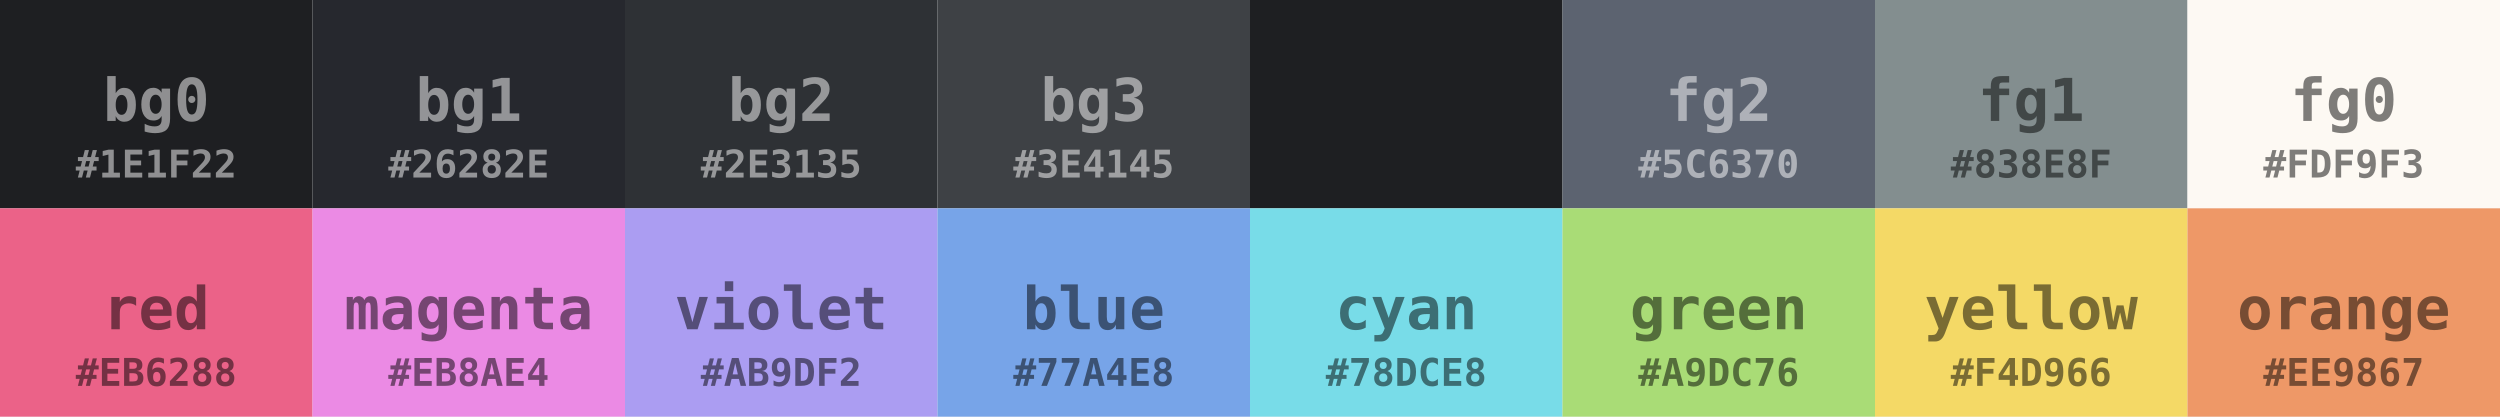
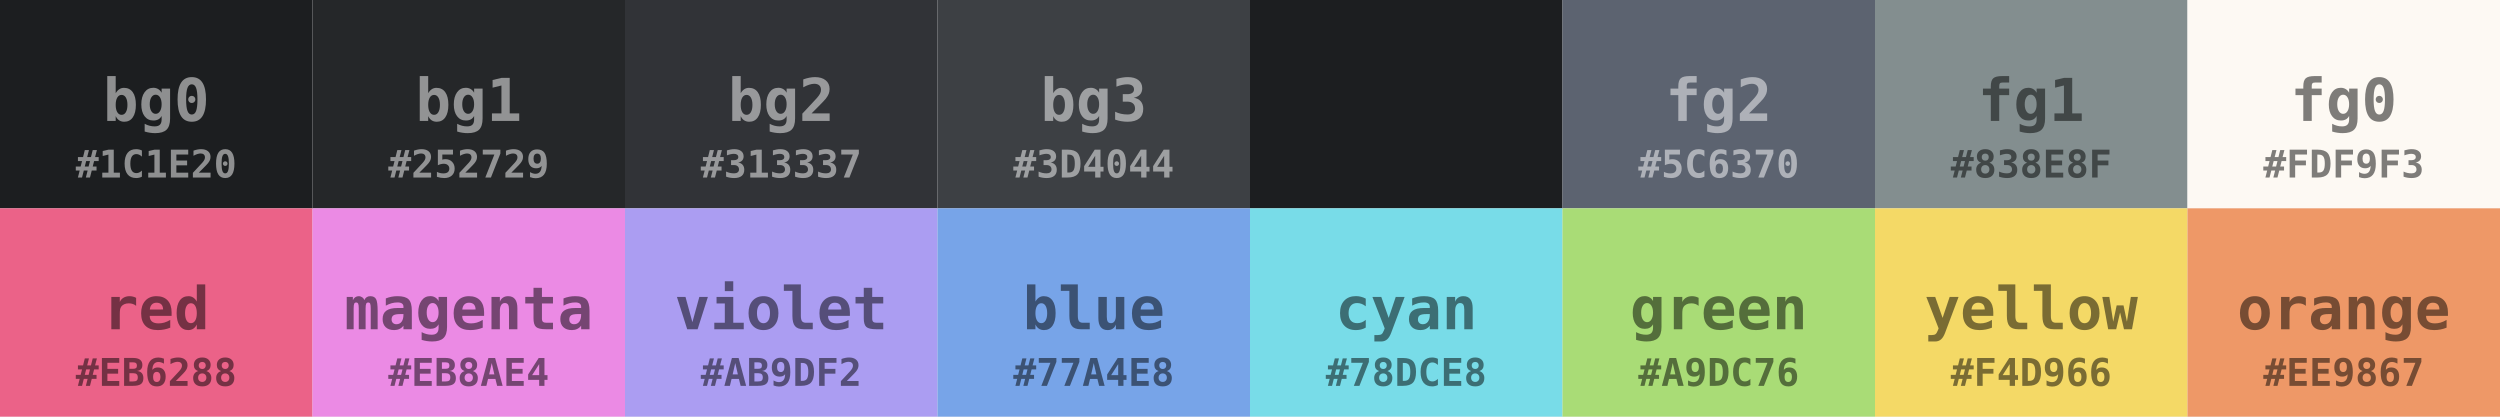
<svg xmlns="http://www.w3.org/2000/svg" width="1440px" height="240px">
  <style>
    text {
    font-family: consolas;
    font-weight: bold;
    dominant-baseline: middle;
    text-anchor: middle;
    }

    .light-text {
    fill: #FFFFFF;
    }

    .dark-text {
    fill: #000000;
    }

    .name-text {
    font-size: 34px;
    opacity: 0.5;
    }

    .hex-text {
    font-size: 22px;
    opacity: 0.5;
    }
  </style>
  <g>
    <svg class="light-text" width="12.5%" height="50%" x="0%" y="0%">
-       <rect width="100%" height="100%" fill="#1E1F22" />
+       <rect width="100%" height="100%" fill="#1C1E20" />
      <text class="name-text" x="50%" y="50%">bg0</text>
-       <text class="hex-text" x="50%" y="80%">#1E1F22</text>
+       <text class="hex-text" x="50%" y="80%">#1C1E20</text>
    </svg>
    <svg class="light-text" width="12.5%" height="50%" x="12.5%" y="0%">
-       <rect width="100%" height="100%" fill="#26282E" />
+       <rect width="100%" height="100%" fill="#252729" />
      <text class="name-text" x="50%" y="50%">bg1</text>
-       <text class="hex-text" x="50%" y="80%">#26282E</text>
+       <text class="hex-text" x="50%" y="80%">#252729</text>
    </svg>
    <svg class="light-text" width="12.5%" height="50%" x="25%" y="0%">
-       <rect width="100%" height="100%" fill="#2E3135" />
+       <rect width="100%" height="100%" fill="#313337" />
      <text class="name-text" x="50%" y="50%">bg2</text>
-       <text class="hex-text" x="50%" y="80%">#2E3135</text>
+       <text class="hex-text" x="50%" y="80%">#313337</text>
    </svg>
    <svg class="light-text" width="12.5%" height="50%" x="37.5%" y="0%">
-       <rect width="100%" height="100%" fill="#3E4145" />
+       <rect width="100%" height="100%" fill="#3D4044" />
      <text class="name-text" x="50%" y="50%">bg3</text>
-       <text class="hex-text" x="50%" y="80%">#3E4145</text>
+       <text class="hex-text" x="50%" y="80%">#3D4044</text>
    </svg>
    <svg class="light-text" width="12.5%" height="50%" x="50%" y="0%">
-       <rect width="100%" height="100%" fill="#1E1F22" />
+       <rect width="100%" height="100%" fill="#1C1E20" />
    </svg>
    <svg class="light-text" width="12.5%" height="50%" x="62.5%" y="0%">
      <rect width="100%" height="100%" fill="#5C6370" />
      <text class="name-text" x="50%" y="50%">fg2</text>
      <text class="hex-text" x="50%" y="80%">#5C6370</text>
    </svg>
    <svg class="dark-text" width="12.5%" height="50%" x="75%" y="0%">
      <rect width="100%" height="100%" fill="#838E8F" />
      <text class="name-text" x="50%" y="50%">fg1</text>
      <text class="hex-text" x="50%" y="80%">#838E8F</text>
    </svg>
    <svg class="dark-text" width="12.5%" height="50%" x="87.5%" y="0%">
      <rect width="100%" height="100%" fill="#FDF9F3" />
      <text class="name-text" x="50%" y="50%">fg0</text>
      <text class="hex-text" x="50%" y="80%">#FDF9F3</text>
    </svg>
  </g>
  <g>
    <svg class="dark-text" width="12.5%" height="50%" x="0" y="50%">
      <rect width="100%" height="100%" fill="#EB6288" />
      <text class="name-text" x="50%" y="50%">red</text>
      <text class="hex-text" x="50%" y="80%">#EB6288</text>
    </svg>
    <svg class="dark-text" width="12.5%" height="50%" x="12.5%" y="50%">
      <rect width="100%" height="100%" fill="#EB8AE4" />
      <text class="name-text" x="50%" y="50%">magenta</text>
      <text class="hex-text" x="50%" y="80%">#EB8AE4</text>
    </svg>
    <svg class="dark-text" width="12.5%" height="50%" x="25%" y="50%">
      <rect width="100%" height="100%" fill="#AB9DF2" />
      <text class="name-text" x="50%" y="50%">violet</text>
      <text class="hex-text" x="50%" y="80%">#AB9DF2</text>
    </svg>
    <svg class="dark-text" width="12.5%" height="50%" x="37.5%" y="50%">
      <rect width="100%" height="100%" fill="#77A4E8" />
      <text class="name-text" x="50%" y="50%">blue</text>
      <text class="hex-text" x="50%" y="80%">#77A4E8</text>
    </svg>
    <svg class="dark-text" width="12.5%" height="50%" x="50%" y="50%">
      <rect width="100%" height="100%" fill="#78DCE8" />
      <text class="name-text" x="50%" y="50%">cyan</text>
      <text class="hex-text" x="50%" y="80%">#78DCE8</text>
    </svg>
    <svg class="dark-text" width="12.5%" height="50%" x="62.5%" y="50%">
      <rect width="100%" height="100%" fill="#A9DC76" />
      <text class="name-text" x="50%" y="50%">green</text>
      <text class="hex-text" x="50%" y="80%">#A9DC76</text>
    </svg>
    <svg class="dark-text" width="12.5%" height="50%" x="75%" y="50%">
      <rect width="100%" height="100%" fill="#F4D966" />
      <text class="name-text" x="50%" y="50%">yellow</text>
      <text class="hex-text" x="50%" y="80%">#F4D966</text>
    </svg>
    <svg class="dark-text" width="12.5%" height="50%" x="87.5%" y="50%">
      <rect width="100%" height="100%" fill="#EE9867" />
      <text class="name-text" x="50%" y="50%">orange</text>
      <text class="hex-text" x="50%" y="80%">#EE9867</text>
    </svg>
  </g>
</svg>
